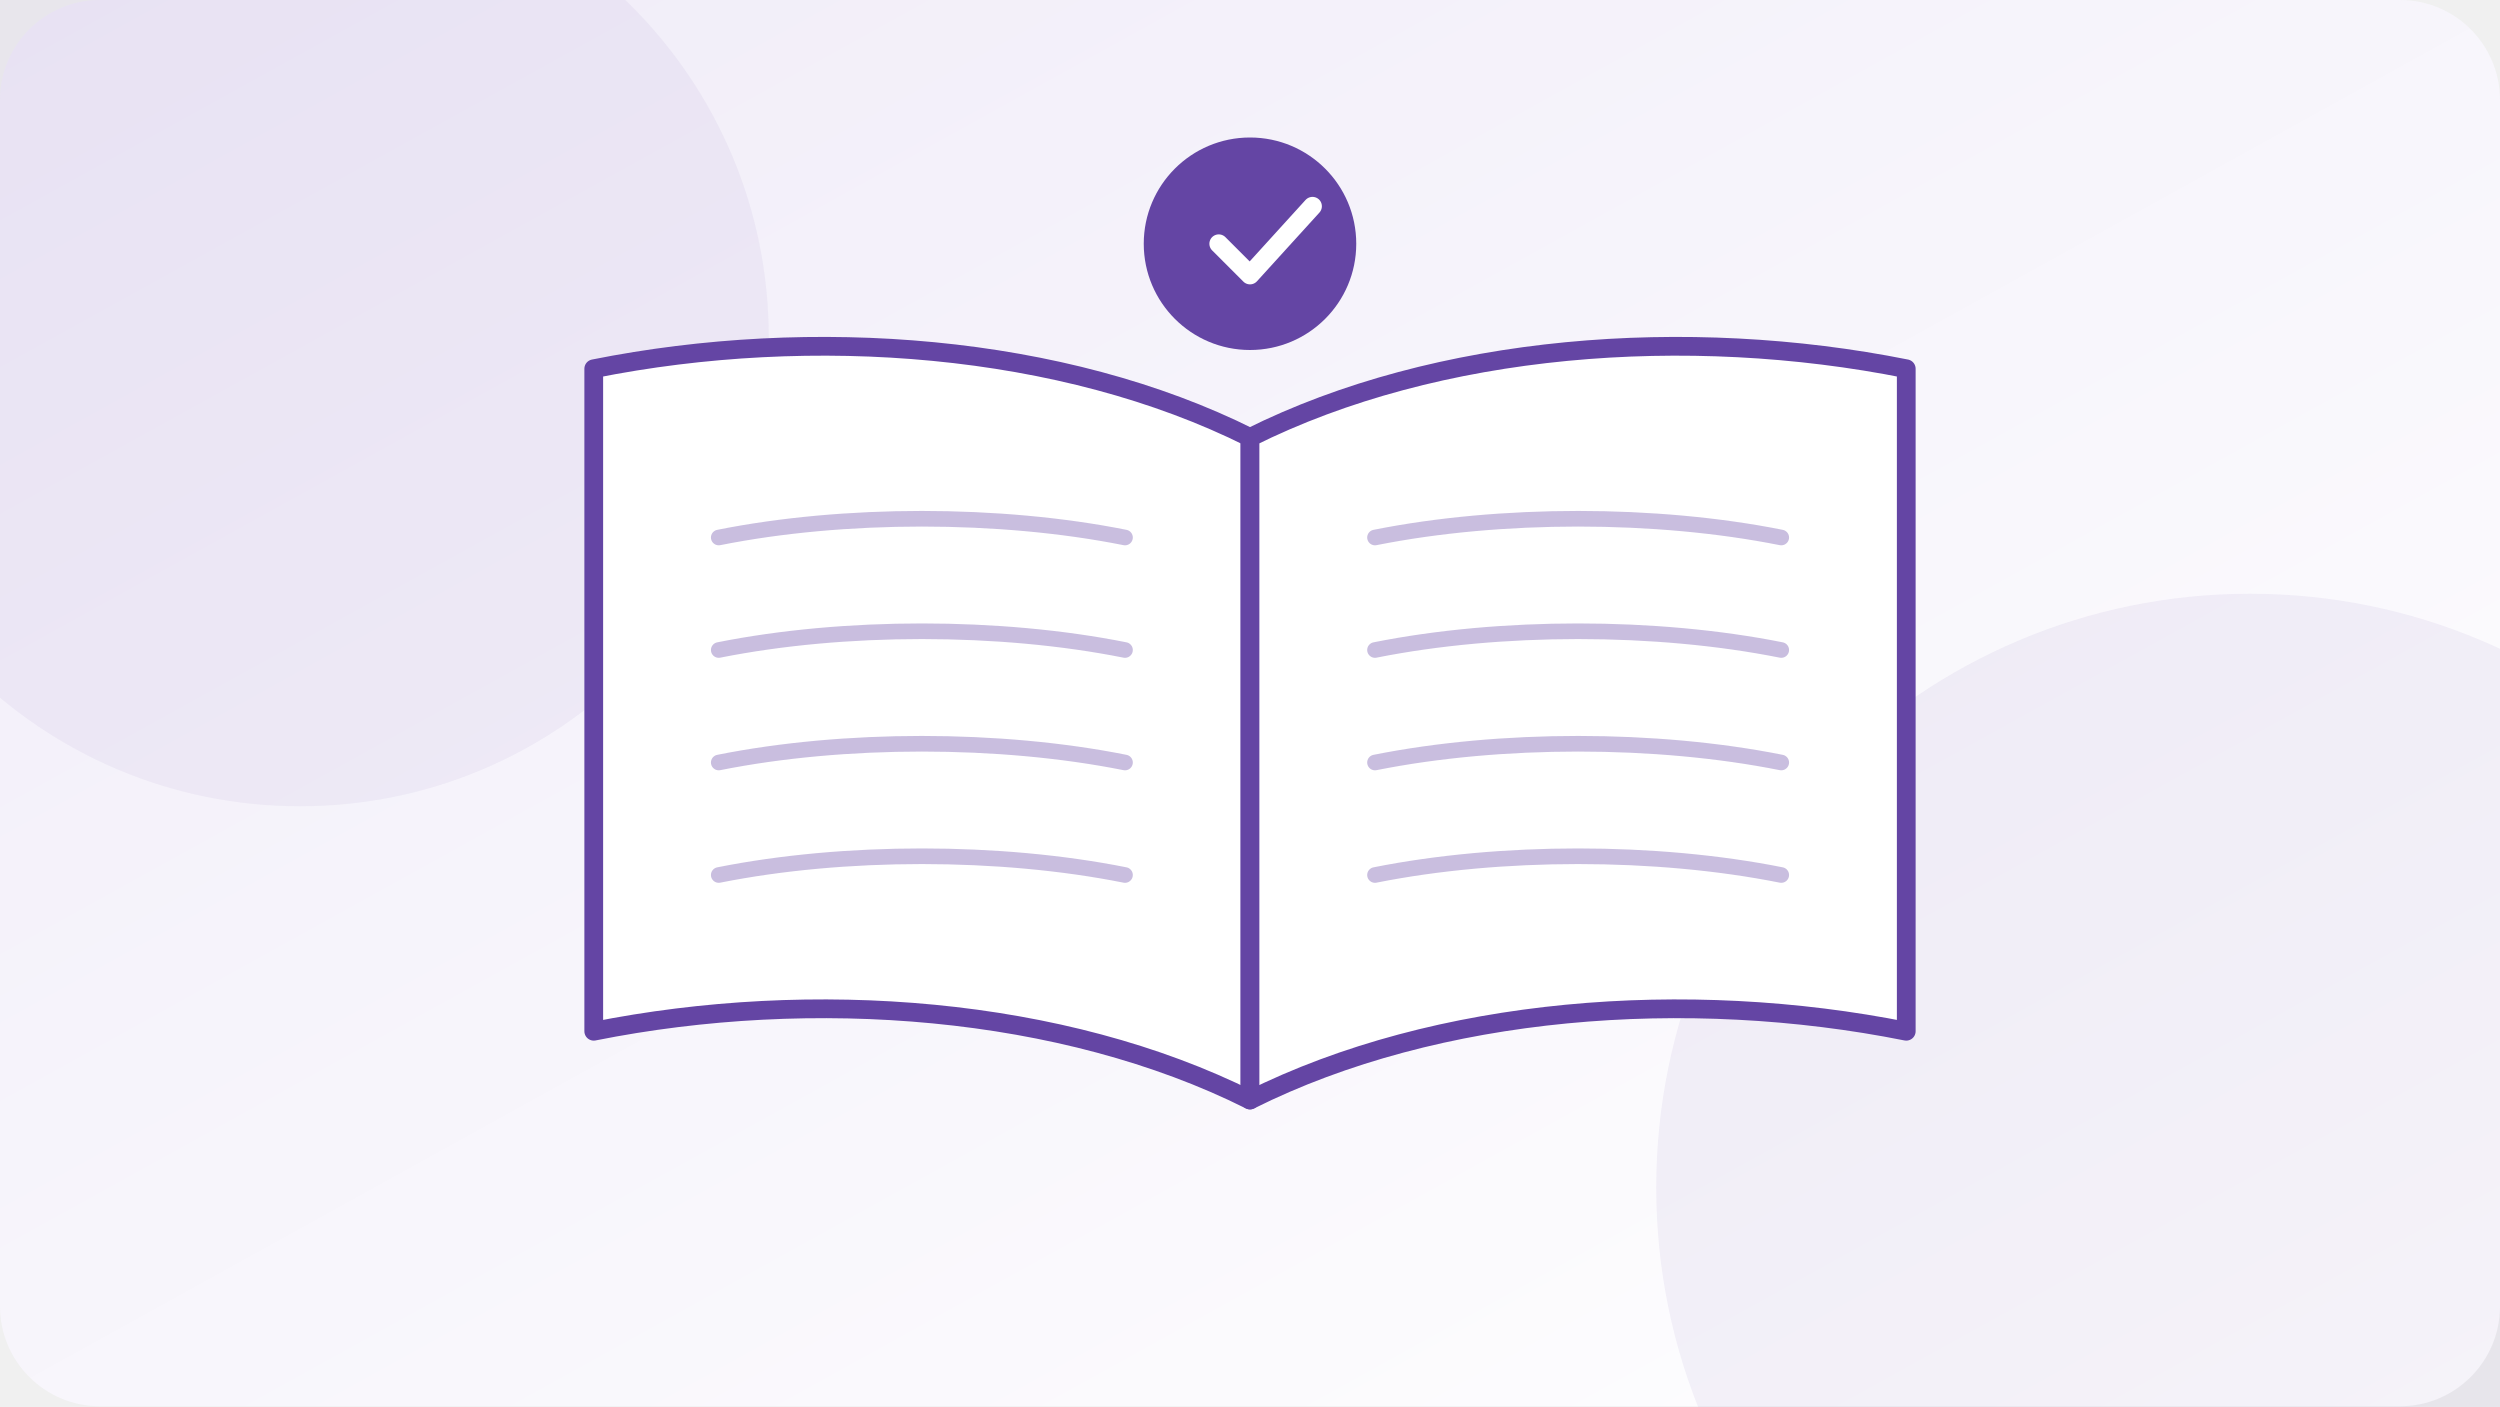
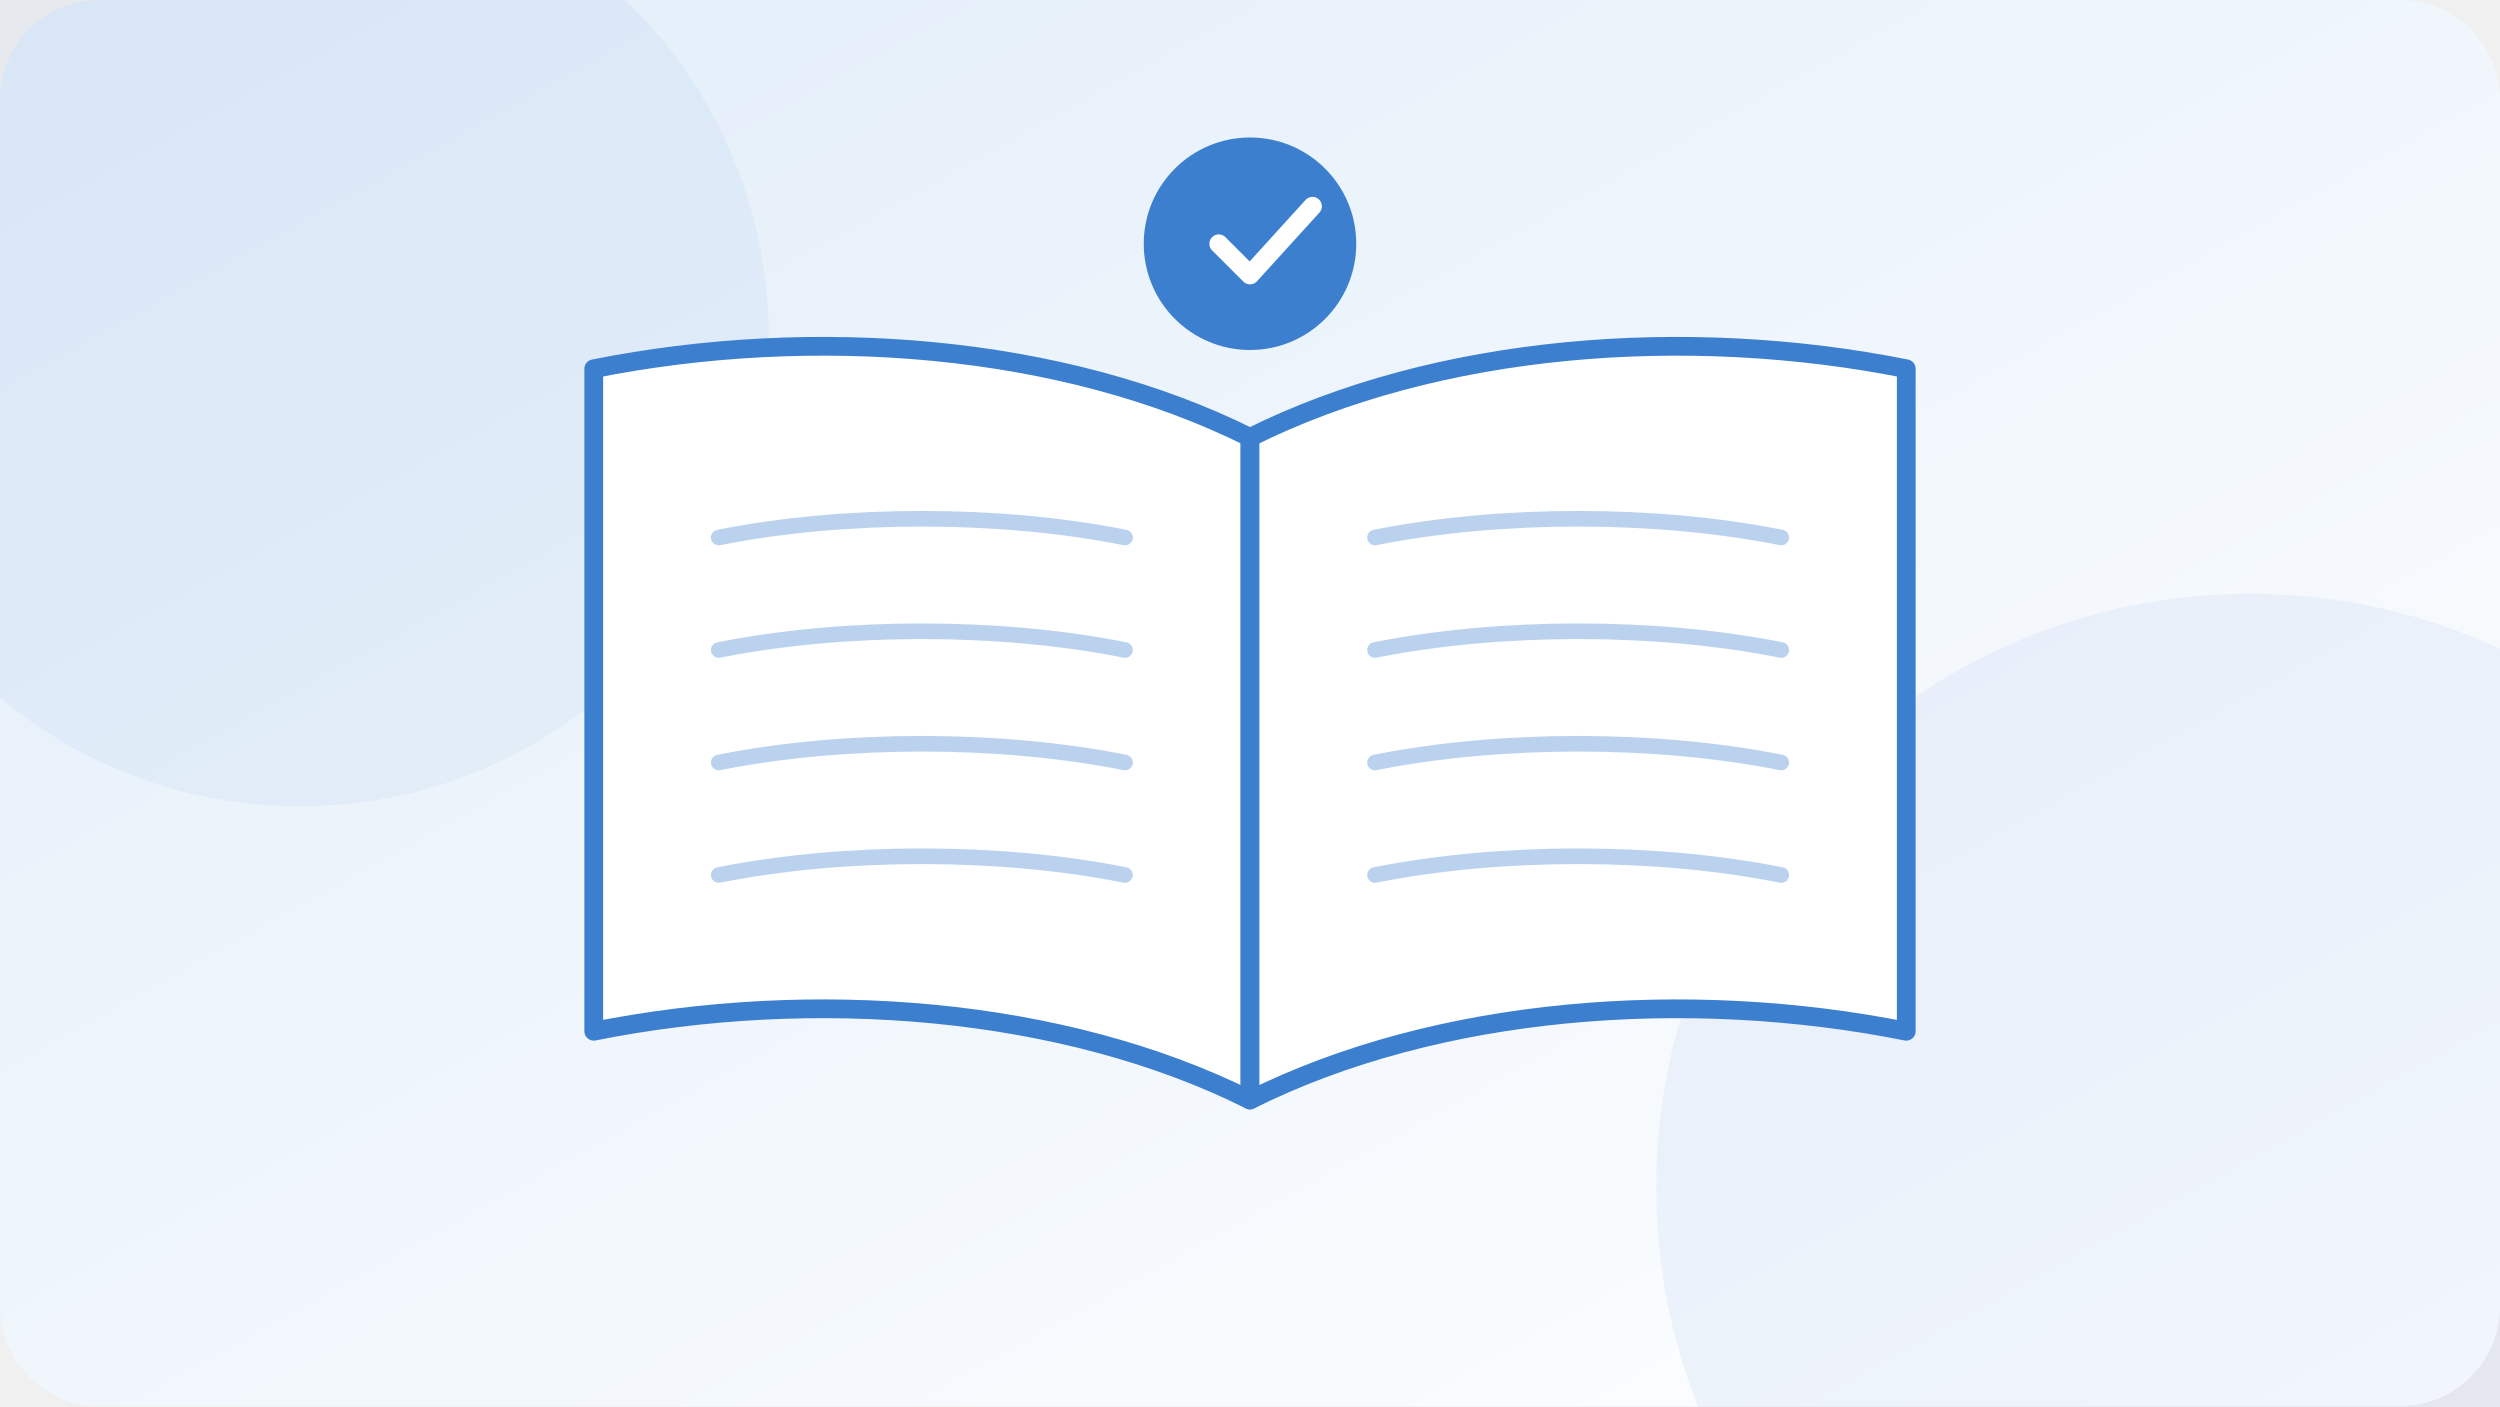
<svg xmlns="http://www.w3.org/2000/svg" width="800" height="450" viewBox="0 0 800 450">
  <defs>
    <linearGradient id="bg" x1="0" y1="0" x2="1" y2="1">
-       <stop offset="0" stop-color="#f0ecf8" />
+       <stop offset="0" stop-color="#e1edf9" />
      <stop offset="1" stop-color="#ffffff" />
    </linearGradient>
  </defs>
  <rect width="800" height="450" rx="32" fill="url(#bg)" />
-   <circle cx="96.0" cy="108.0" r="150" fill="#6445a4" opacity=".06" />
-   <circle cx="720.0" cy="380.0" r="190" fill="#6445a4" opacity=".07" />
-   <path d="M400 140 C340 110 260 104 190 118 V330 C260 316 340 322 400 352Z" fill="#ffffff" stroke="#6445a4" stroke-width="6" stroke-linejoin="round" />
-   <path d="M400 140 C460 110 540 104 610 118 V330 C540 316 460 322 400 352Z" fill="#ffffff" stroke="#6445a4" stroke-width="6" stroke-linejoin="round" />
-   <path d="M230 172 C270 164 320 164 360 172" fill="none" stroke="#6445a4" stroke-width="5" stroke-linecap="round" opacity=".35" />
-   <path d="M230 208 C270 200 320 200 360 208" fill="none" stroke="#6445a4" stroke-width="5" stroke-linecap="round" opacity=".35" />
-   <path d="M230 244 C270 236 320 236 360 244" fill="none" stroke="#6445a4" stroke-width="5" stroke-linecap="round" opacity=".35" />
-   <path d="M230 280 C270 272 320 272 360 280" fill="none" stroke="#6445a4" stroke-width="5" stroke-linecap="round" opacity=".35" />
-   <path d="M440 172 C480 164 530 164 570 172" fill="none" stroke="#6445a4" stroke-width="5" stroke-linecap="round" opacity=".35" />
-   <path d="M440 208 C480 200 530 200 570 208" fill="none" stroke="#6445a4" stroke-width="5" stroke-linecap="round" opacity=".35" />
-   <path d="M440 244 C480 236 530 236 570 244" fill="none" stroke="#6445a4" stroke-width="5" stroke-linecap="round" opacity=".35" />
-   <path d="M440 280 C480 272 530 272 570 280" fill="none" stroke="#6445a4" stroke-width="5" stroke-linecap="round" opacity=".35" />
-   <circle cx="400" cy="78" r="34" fill="#6445a4" />
+   <circle cx="96.0" cy="108.0" r="150" fill="#3c7fcf" opacity=".06" />
+   <circle cx="720.0" cy="380.0" r="190" fill="#3c7fcf" opacity=".07" />
+   <path d="M400 140 C340 110 260 104 190 118 V330 C260 316 340 322 400 352Z" fill="#ffffff" stroke="#3c7fcf" stroke-width="6" stroke-linejoin="round" />
+   <path d="M400 140 C460 110 540 104 610 118 V330 C540 316 460 322 400 352Z" fill="#ffffff" stroke="#3c7fcf" stroke-width="6" stroke-linejoin="round" />
+   <path d="M230 172 C270 164 320 164 360 172" fill="none" stroke="#3c7fcf" stroke-width="5" stroke-linecap="round" opacity=".35" />
+   <path d="M230 208 C270 200 320 200 360 208" fill="none" stroke="#3c7fcf" stroke-width="5" stroke-linecap="round" opacity=".35" />
+   <path d="M230 244 C270 236 320 236 360 244" fill="none" stroke="#3c7fcf" stroke-width="5" stroke-linecap="round" opacity=".35" />
+   <path d="M230 280 C270 272 320 272 360 280" fill="none" stroke="#3c7fcf" stroke-width="5" stroke-linecap="round" opacity=".35" />
+   <path d="M440 172 C480 164 530 164 570 172" fill="none" stroke="#3c7fcf" stroke-width="5" stroke-linecap="round" opacity=".35" />
+   <path d="M440 208 C480 200 530 200 570 208" fill="none" stroke="#3c7fcf" stroke-width="5" stroke-linecap="round" opacity=".35" />
+   <path d="M440 244 C480 236 530 236 570 244" fill="none" stroke="#3c7fcf" stroke-width="5" stroke-linecap="round" opacity=".35" />
+   <path d="M440 280 C480 272 530 272 570 280" fill="none" stroke="#3c7fcf" stroke-width="5" stroke-linecap="round" opacity=".35" />
+   <circle cx="400" cy="78" r="34" fill="#3c7fcf" />
  <path d="M390.0 78.0l10.0 10.0 20.0 -22.0" fill="none" stroke="#fff" stroke-width="6" stroke-linecap="round" stroke-linejoin="round" />
</svg>
